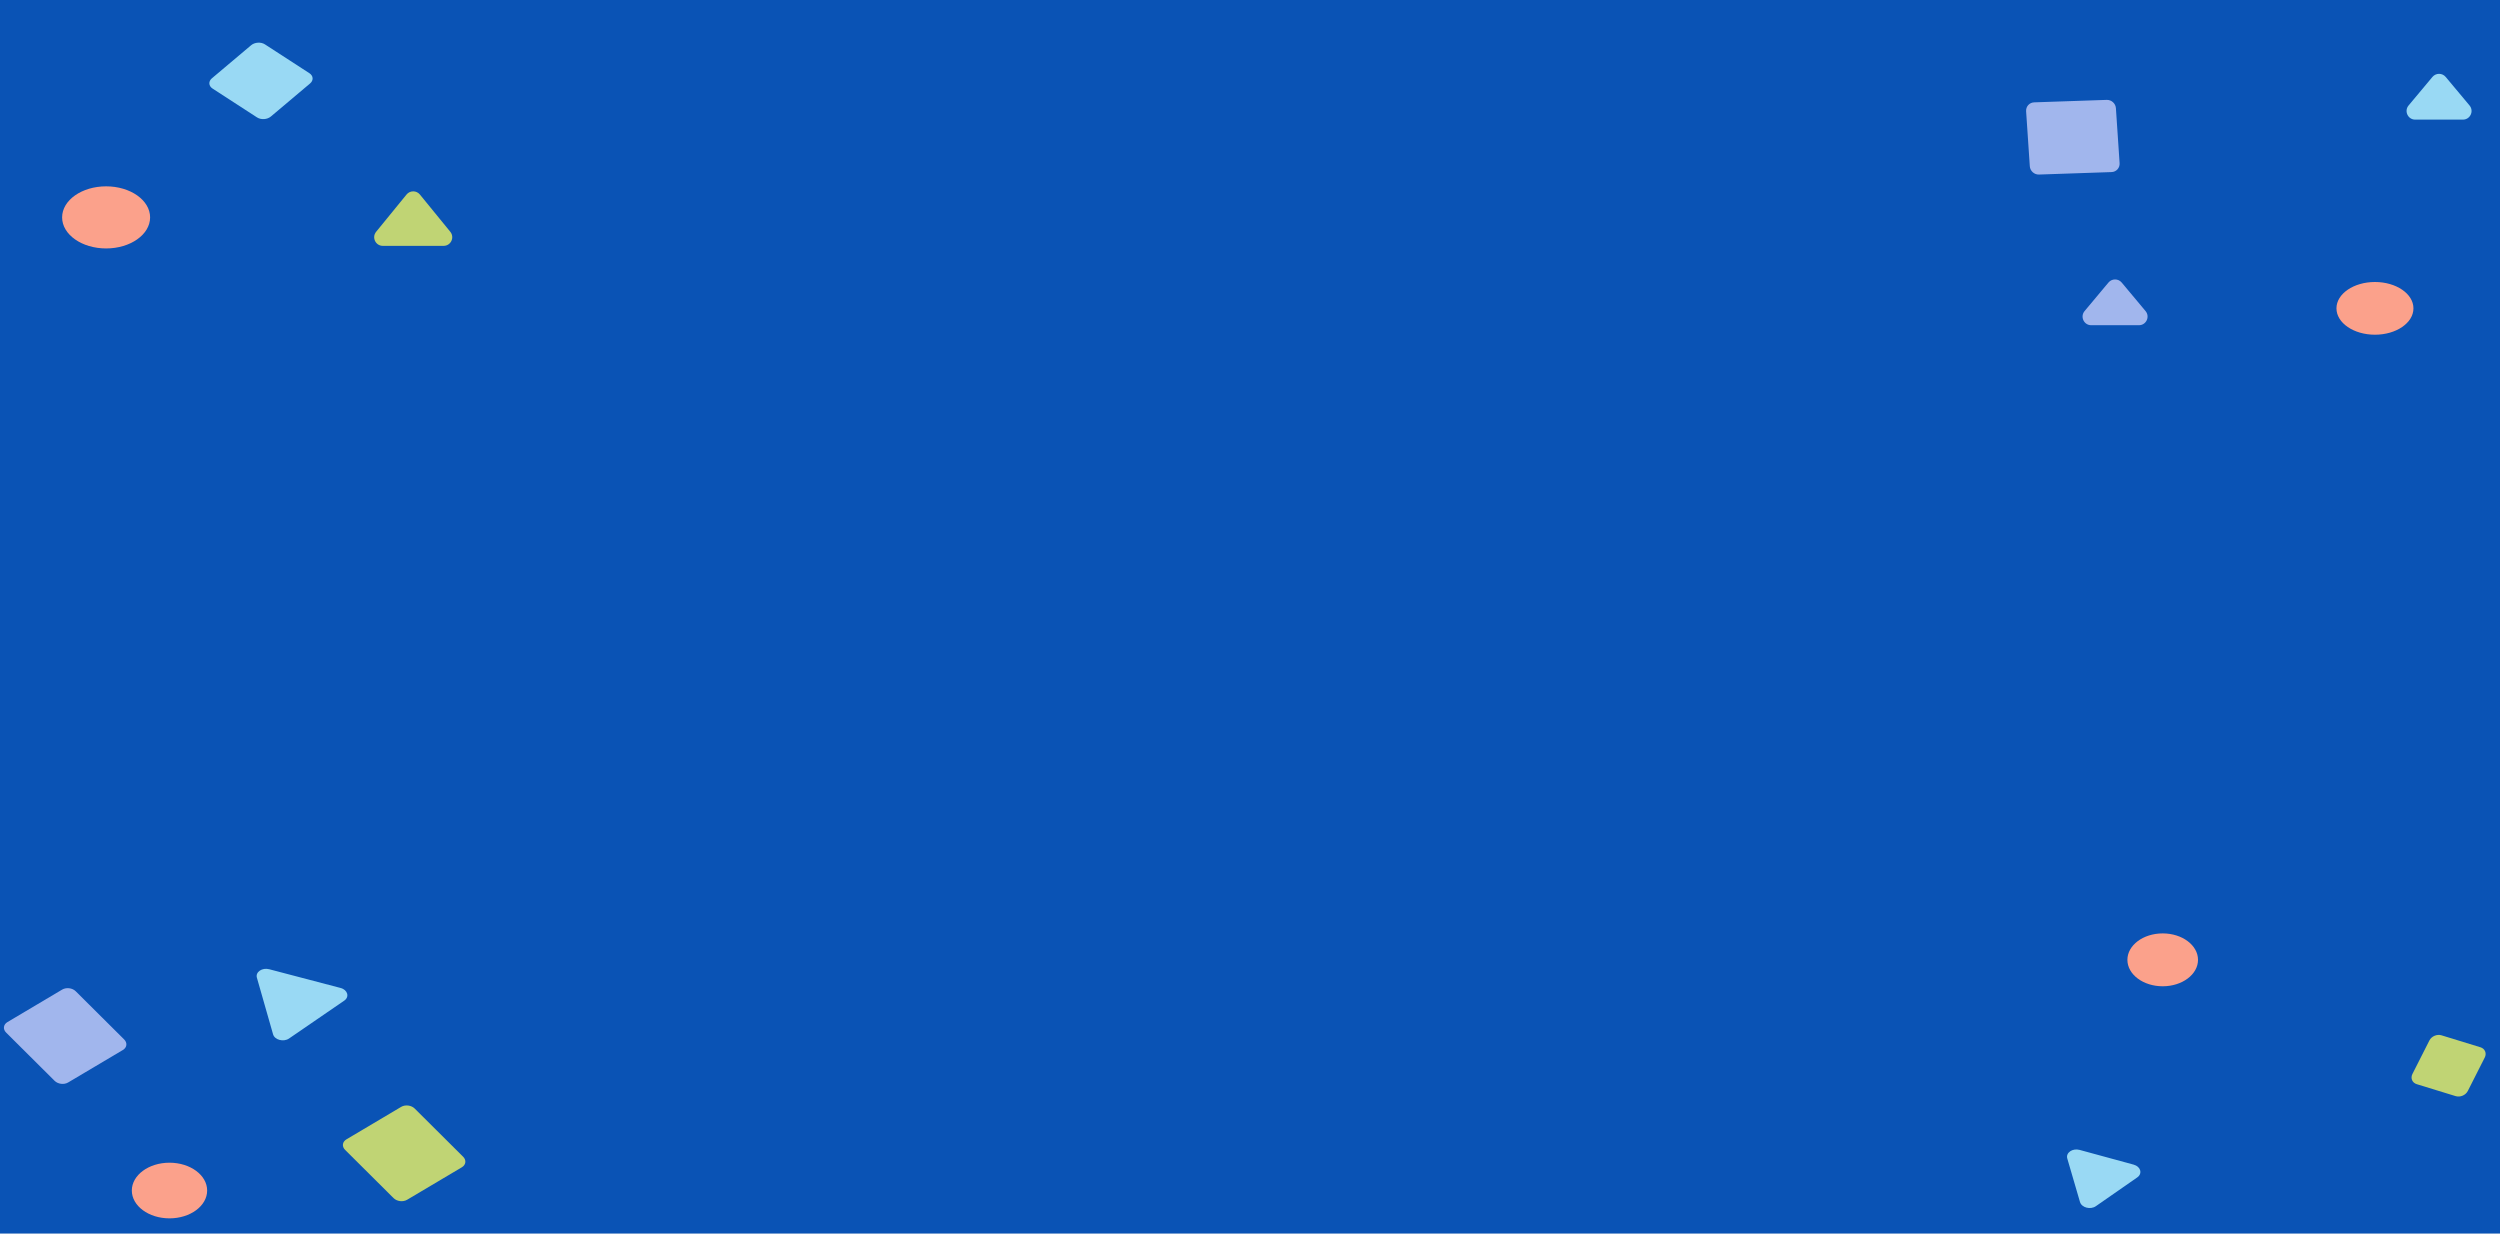
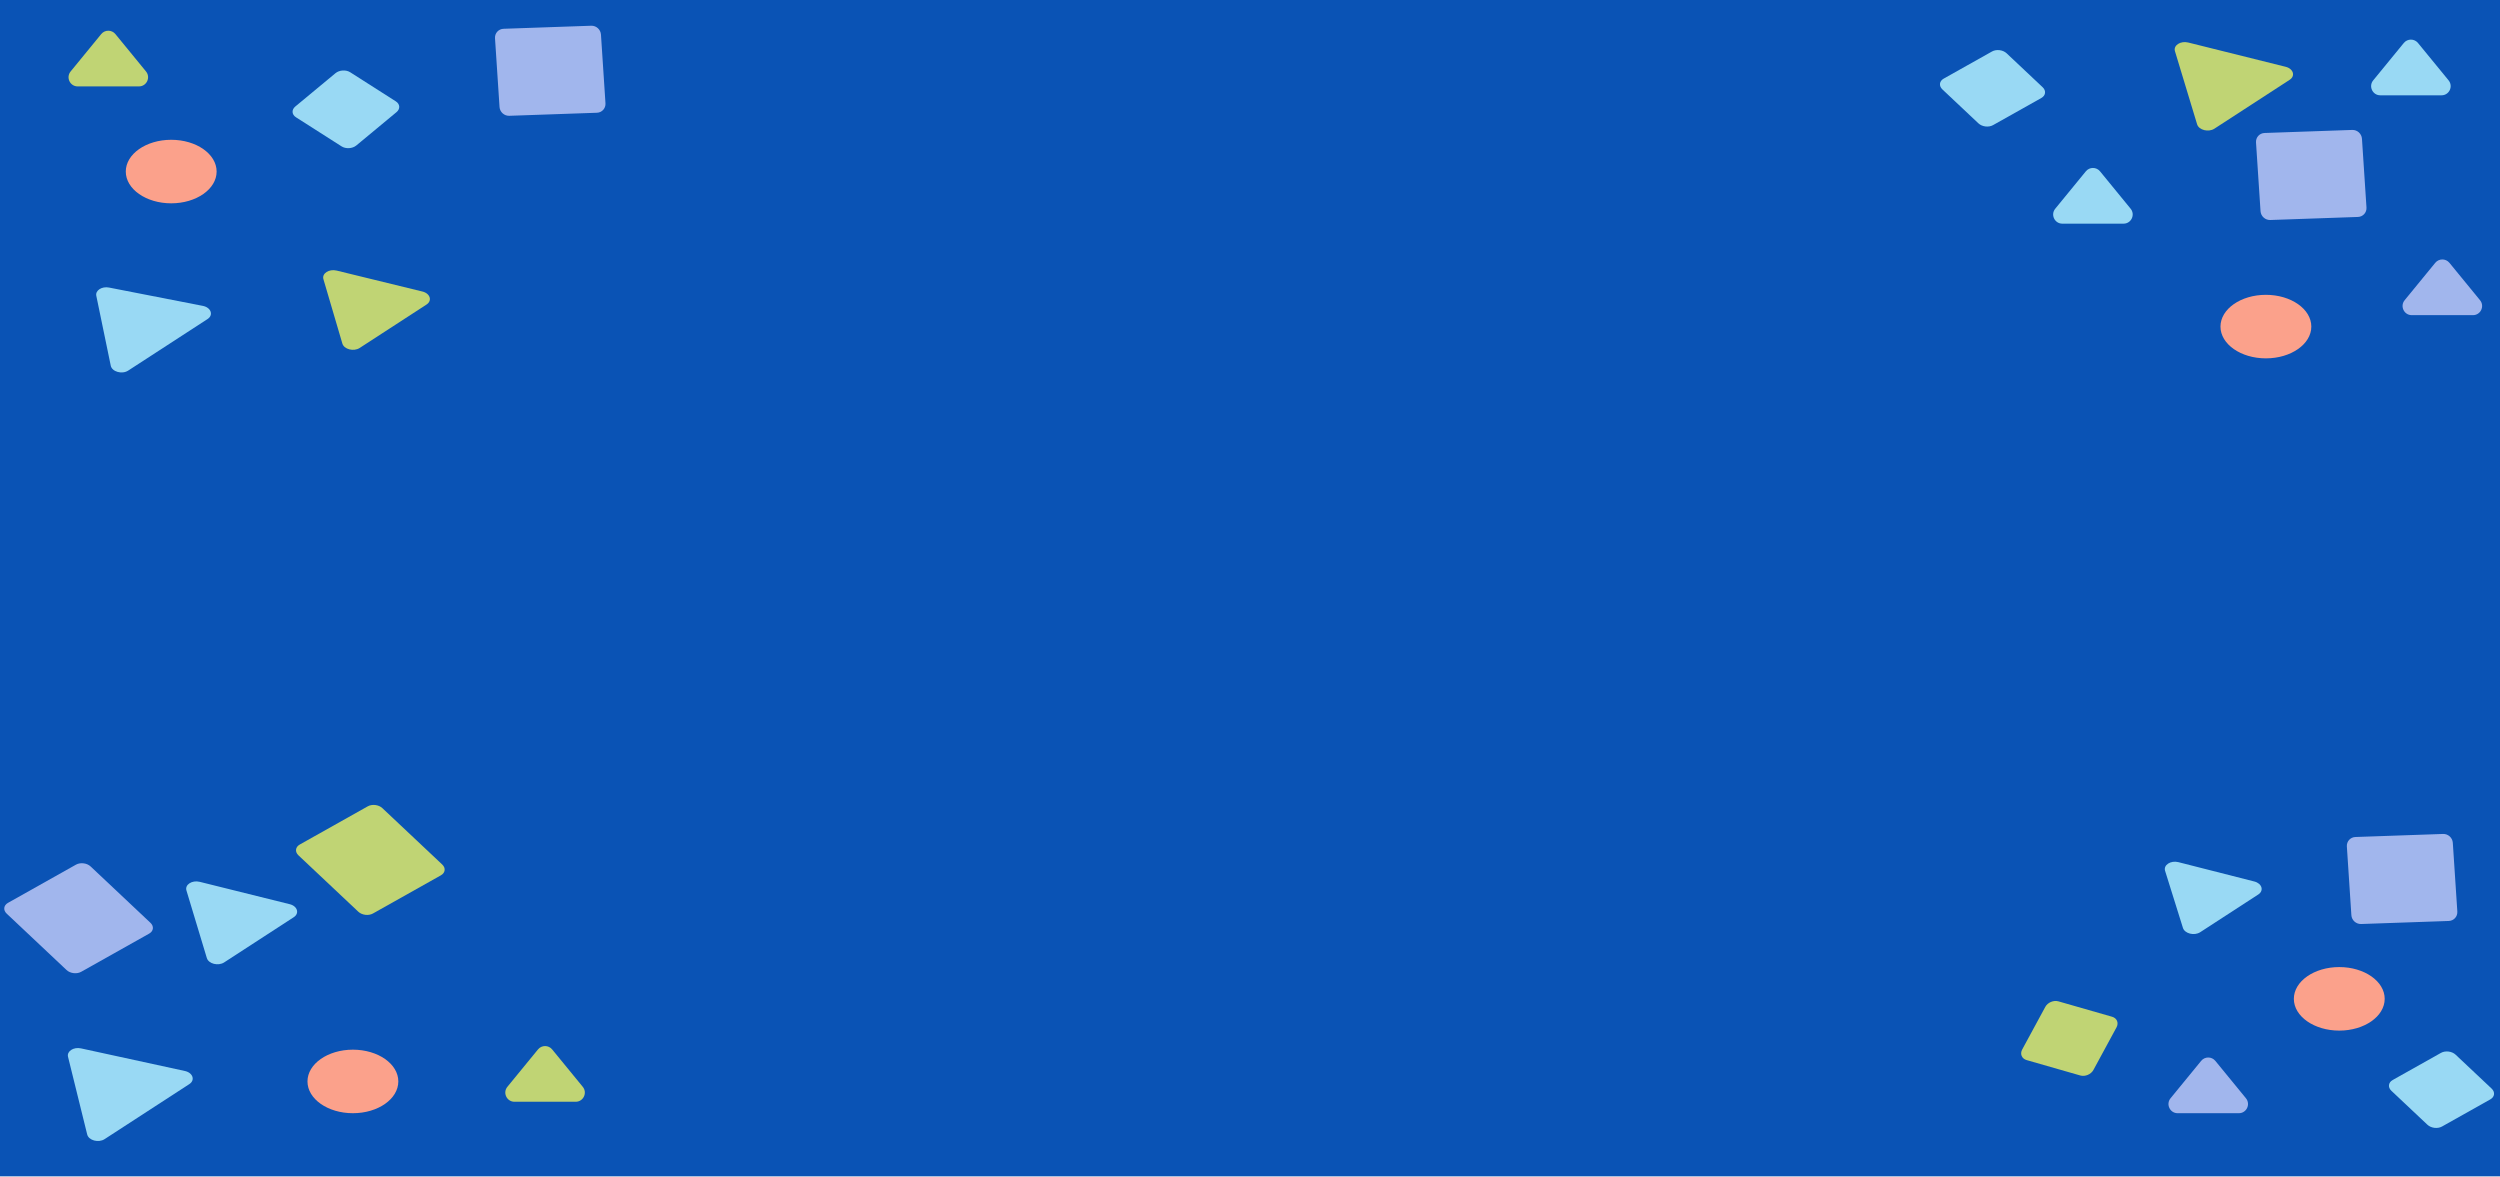
- <svg xmlns="http://www.w3.org/2000/svg" width="1449" height="715" viewBox="0 0 1449 715" fill="none">
-   <rect width="1449" height="714.951" fill="#0A53B5" />
-   <rect width="40.723" height="39.728" rx="5" transform="matrix(0.839013 0.544111 -0.764583 0.644526 149.368 23)" fill="#99D9F4" />
-   <path d="M235.626 112.749C237.626 110.297 241.374 110.297 243.374 112.749L260.988 134.339C263.653 137.605 261.329 142.5 257.114 142.5H221.886C217.671 142.5 215.347 137.605 218.012 134.339L235.626 112.749Z" fill="#C0D474" />
-   <ellipse cx="61.5" cy="126" rx="25.5" ry="18" fill="#FBA18B" />
-   <path d="M148.892 566.659C147.961 563.402 151.918 560.687 156.026 561.765L197.398 572.624C201.518 573.705 202.699 577.789 199.522 579.968L167.523 601.922C164.346 604.102 159.199 602.74 158.265 599.473L148.892 566.659Z" fill="#99D9F4" />
-   <rect width="46.917" height="49.629" rx="5" transform="matrix(0.85996 -0.510361 0.708905 0.705304 0 594.955)" fill="#A1B6ED" />
-   <rect width="46.917" height="49.629" rx="5" transform="matrix(0.85996 -0.510361 0.708905 0.705304 196.471 662.936)" fill="#C0D474" />
-   <ellipse cx="98.235" cy="690.03" rx="21.83" ry="16.129" fill="#FBA18B" />
-   <path d="M1222.06 163.754C1224.06 161.364 1227.73 161.364 1229.73 163.754L1243.56 180.293C1246.28 183.548 1243.97 188.5 1239.72 188.5H1212.07C1207.83 188.5 1205.51 183.548 1208.23 180.293L1222.06 163.754Z" fill="#A1B6ED" />
-   <path d="M1409.84 44.588C1411.84 42.197 1415.52 42.197 1417.52 44.588L1431.34 61.126C1434.07 64.381 1431.75 69.333 1427.51 69.333H1399.85C1395.61 69.333 1393.3 64.381 1396.02 61.126L1409.84 44.588Z" fill="#99D9F4" />
-   <rect width="52.077" height="41.939" rx="5" transform="matrix(0.999421 -0.0340095 0.0669541 0.997756 1174 59.4933)" fill="#A1B6ED" />
-   <ellipse cx="1376.52" cy="178.722" rx="22.312" ry="15.278" fill="#FBA18B" />
-   <rect width="33.578" height="31.75" rx="5" transform="matrix(0.955958 0.293502 -0.451762 0.892139 1410.33 598.603)" fill="#C0D474" />
-   <path d="M1198.19 671.443C1197.23 668.133 1201.22 665.359 1205.33 666.481L1236.7 675.03C1240.76 676.139 1241.91 680.233 1238.76 682.422L1214.76 699.103C1211.62 701.292 1206.52 699.946 1205.56 696.674L1198.19 671.443Z" fill="#99D9F4" />
-   <path d="M1273.97 556.323C1273.97 564.786 1264.81 571.647 1253.51 571.647C1242.2 571.647 1233.04 564.786 1233.04 556.323C1233.04 547.861 1242.2 541 1253.51 541C1264.81 541 1273.97 547.861 1273.97 556.323Z" fill="#FBA18B" />
+ <svg xmlns="http://www.w3.org/2000/svg" width="546" height="257" viewBox="0 0 546 257" fill="none">
+   <g clip-path="url(#clip0_525_138)">
+     <mask id="mask0_525_138" style="mask-type:luminance" maskUnits="userSpaceOnUse" x="0" y="0" width="546" height="257">
+       <path d="M546 0H0V257H546V0Z" fill="white" />
+     </mask>
+     <g mask="url(#mask0_525_138)">
+       <path d="M546 0H0V257H546V0Z" fill="#0A53B5" />
+     </g>
+     <rect width="16.186" height="14.589" rx="2" transform="matrix(0.961245 0.275695 -0.476556 0.879144 447.645 218.146)" fill="#C0D474" />
+     <path d="M14.856 230.804C14.558 229.596 16.07 228.614 17.686 228.966L40.384 233.906C42.127 234.285 42.676 235.907 41.352 236.766L22.841 248.789C21.517 249.648 19.364 249.069 19.043 247.766L14.856 230.804Z" fill="#99D9F4" />
+     <path d="M40.717 194.473C40.338 193.216 41.941 192.175 43.615 192.59L63.275 197.475C64.961 197.894 65.452 199.475 64.158 200.316L48.952 210.192C47.657 211.032 45.553 210.499 45.171 209.233L40.717 194.473Z" fill="#99D9F4" />
+     <path d="M472.853 190.186C472.457 188.92 474.08 187.866 475.764 188.295L492.345 192.518C494.019 192.944 494.499 194.517 493.211 195.354L480.527 203.592C479.238 204.429 477.143 203.904 476.75 202.646L472.853 190.186Z" fill="#99D9F4" />
+     <path d="M117.497 229.195C118.297 228.217 119.792 228.217 120.592 229.195L127.275 237.359C128.343 238.665 127.414 240.626 125.727 240.626H112.362C110.674 240.626 109.745 238.665 110.814 237.359L117.497 229.195Z" fill="#C0D474" />
+     <path d="M480.733 231.693C481.533 230.715 483.028 230.715 483.828 231.693L490.511 239.857C491.58 241.163 490.651 243.124 488.963 243.124H475.598C473.911 243.124 472.981 241.163 474.05 239.857L480.733 231.693Z" fill="#A1B6ED" />
+     <rect width="21.03" height="21.963" rx="2" transform="matrix(0.871839 -0.489793 0.727968 0.685611 0 198.163)" fill="#A1B6ED" />
+     <rect width="16.095" height="14.81" rx="2" transform="matrix(0.871839 -0.489793 0.727968 0.685611 520.817 236.853)" fill="#99D9F4" />
+     <rect width="21.03" height="21.963" rx="2" transform="matrix(0.871839 -0.489793 0.727968 0.685611 63.7197 185.428)" fill="#C0D474" />
+     <rect width="23.154" height="19.045" rx="2" transform="matrix(0.999396 -0.0347385 0.0655535 0.997849 512.423 182.87)" fill="#A1B6ED" />
+     <ellipse cx="77.074" cy="236.186" rx="9.92" ry="6.938" fill="#FBA18B" />
+     <ellipse cx="510.897" cy="218.146" rx="9.92" ry="6.938" fill="#FBA18B" />
+     <path d="M21.033 64.604C20.791 63.433 22.237 62.493 23.81 62.801L44.301 66.804C46.086 67.153 46.679 68.804 45.333 69.678L27.998 80.936C26.653 81.81 24.464 81.195 24.189 79.866L21.033 64.604Z" fill="#99D9F4" />
+     <path d="M475.007 11.169C474.626 9.912 476.232 8.869 477.907 9.286L499.185 14.587C500.869 15.007 501.359 16.587 500.066 17.427L483.627 28.103C482.333 28.944 480.23 28.411 479.847 27.146L475.007 11.169Z" fill="#C0D474" />
+     <rect width="15.813" height="15.397" rx="2" transform="matrix(0.843035 0.537858 -0.76974 0.638357 74.8066 14.7095)" fill="#99D9F4" />
+     <path d="M70.634 60.971C70.266 59.721 71.857 58.688 73.523 59.094L92.258 63.67C93.951 64.083 94.45 65.67 93.152 66.513L78.553 75.995C77.255 76.838 75.144 76.298 74.77 75.028L70.634 60.971Z" fill="#C0D474" />
+     <path d="M531.86 57.398C532.66 56.421 534.155 56.421 534.955 57.398L541.638 65.563C542.707 66.869 541.778 68.83 540.09 68.83H526.725C525.037 68.83 524.108 66.869 525.177 65.563L531.86 57.398Z" fill="#A1B6ED" />
+     <path d="M22.108 7.442C22.908 6.464 24.403 6.464 25.203 7.442L31.886 15.606C32.955 16.912 32.026 18.873 30.338 18.873H16.973C15.286 18.873 14.357 16.912 15.425 15.606L22.108 7.442Z" fill="#C0D474" />
+     <path d="M455.549 37.416C456.35 36.438 457.845 36.438 458.645 37.416L465.327 45.58C466.396 46.886 465.467 48.847 463.78 48.847H450.414C448.727 48.847 447.798 46.886 448.867 45.58L455.549 37.416Z" fill="#99D9F4" />
+     <path d="M524.993 9.384C525.793 8.407 527.288 8.407 528.088 9.384L534.771 17.549C535.84 18.855 534.911 20.816 533.223 20.816H519.858C518.17 20.816 517.241 18.855 518.31 17.549L524.993 9.384Z" fill="#99D9F4" />
+     <rect width="16.095" height="14.81" rx="2" transform="matrix(0.871839 -0.489793 0.727968 0.685611 422.758 18.1523)" fill="#99D9F4" />
+     <rect width="23.154" height="19.045" rx="2" transform="matrix(0.999396 -0.0347385 0.0655535 0.997849 492.582 29.1133)" fill="#A1B6ED" />
+     <rect width="23.154" height="19.045" rx="2" transform="matrix(0.999396 -0.0347385 0.0655535 0.997849 107.979 6.35516)" fill="#A1B6ED" />
+     <ellipse cx="37.391" cy="37.468" rx="9.92" ry="6.938" fill="#FBA18B" />
+     <ellipse cx="494.872" cy="71.328" rx="9.92" ry="6.938" fill="#FBA18B" />
+   </g>
+   <defs>
+     <clipPath id="clip0_525_138">
+       <rect width="546" height="257" fill="white" />
+     </clipPath>
+   </defs>
</svg>
